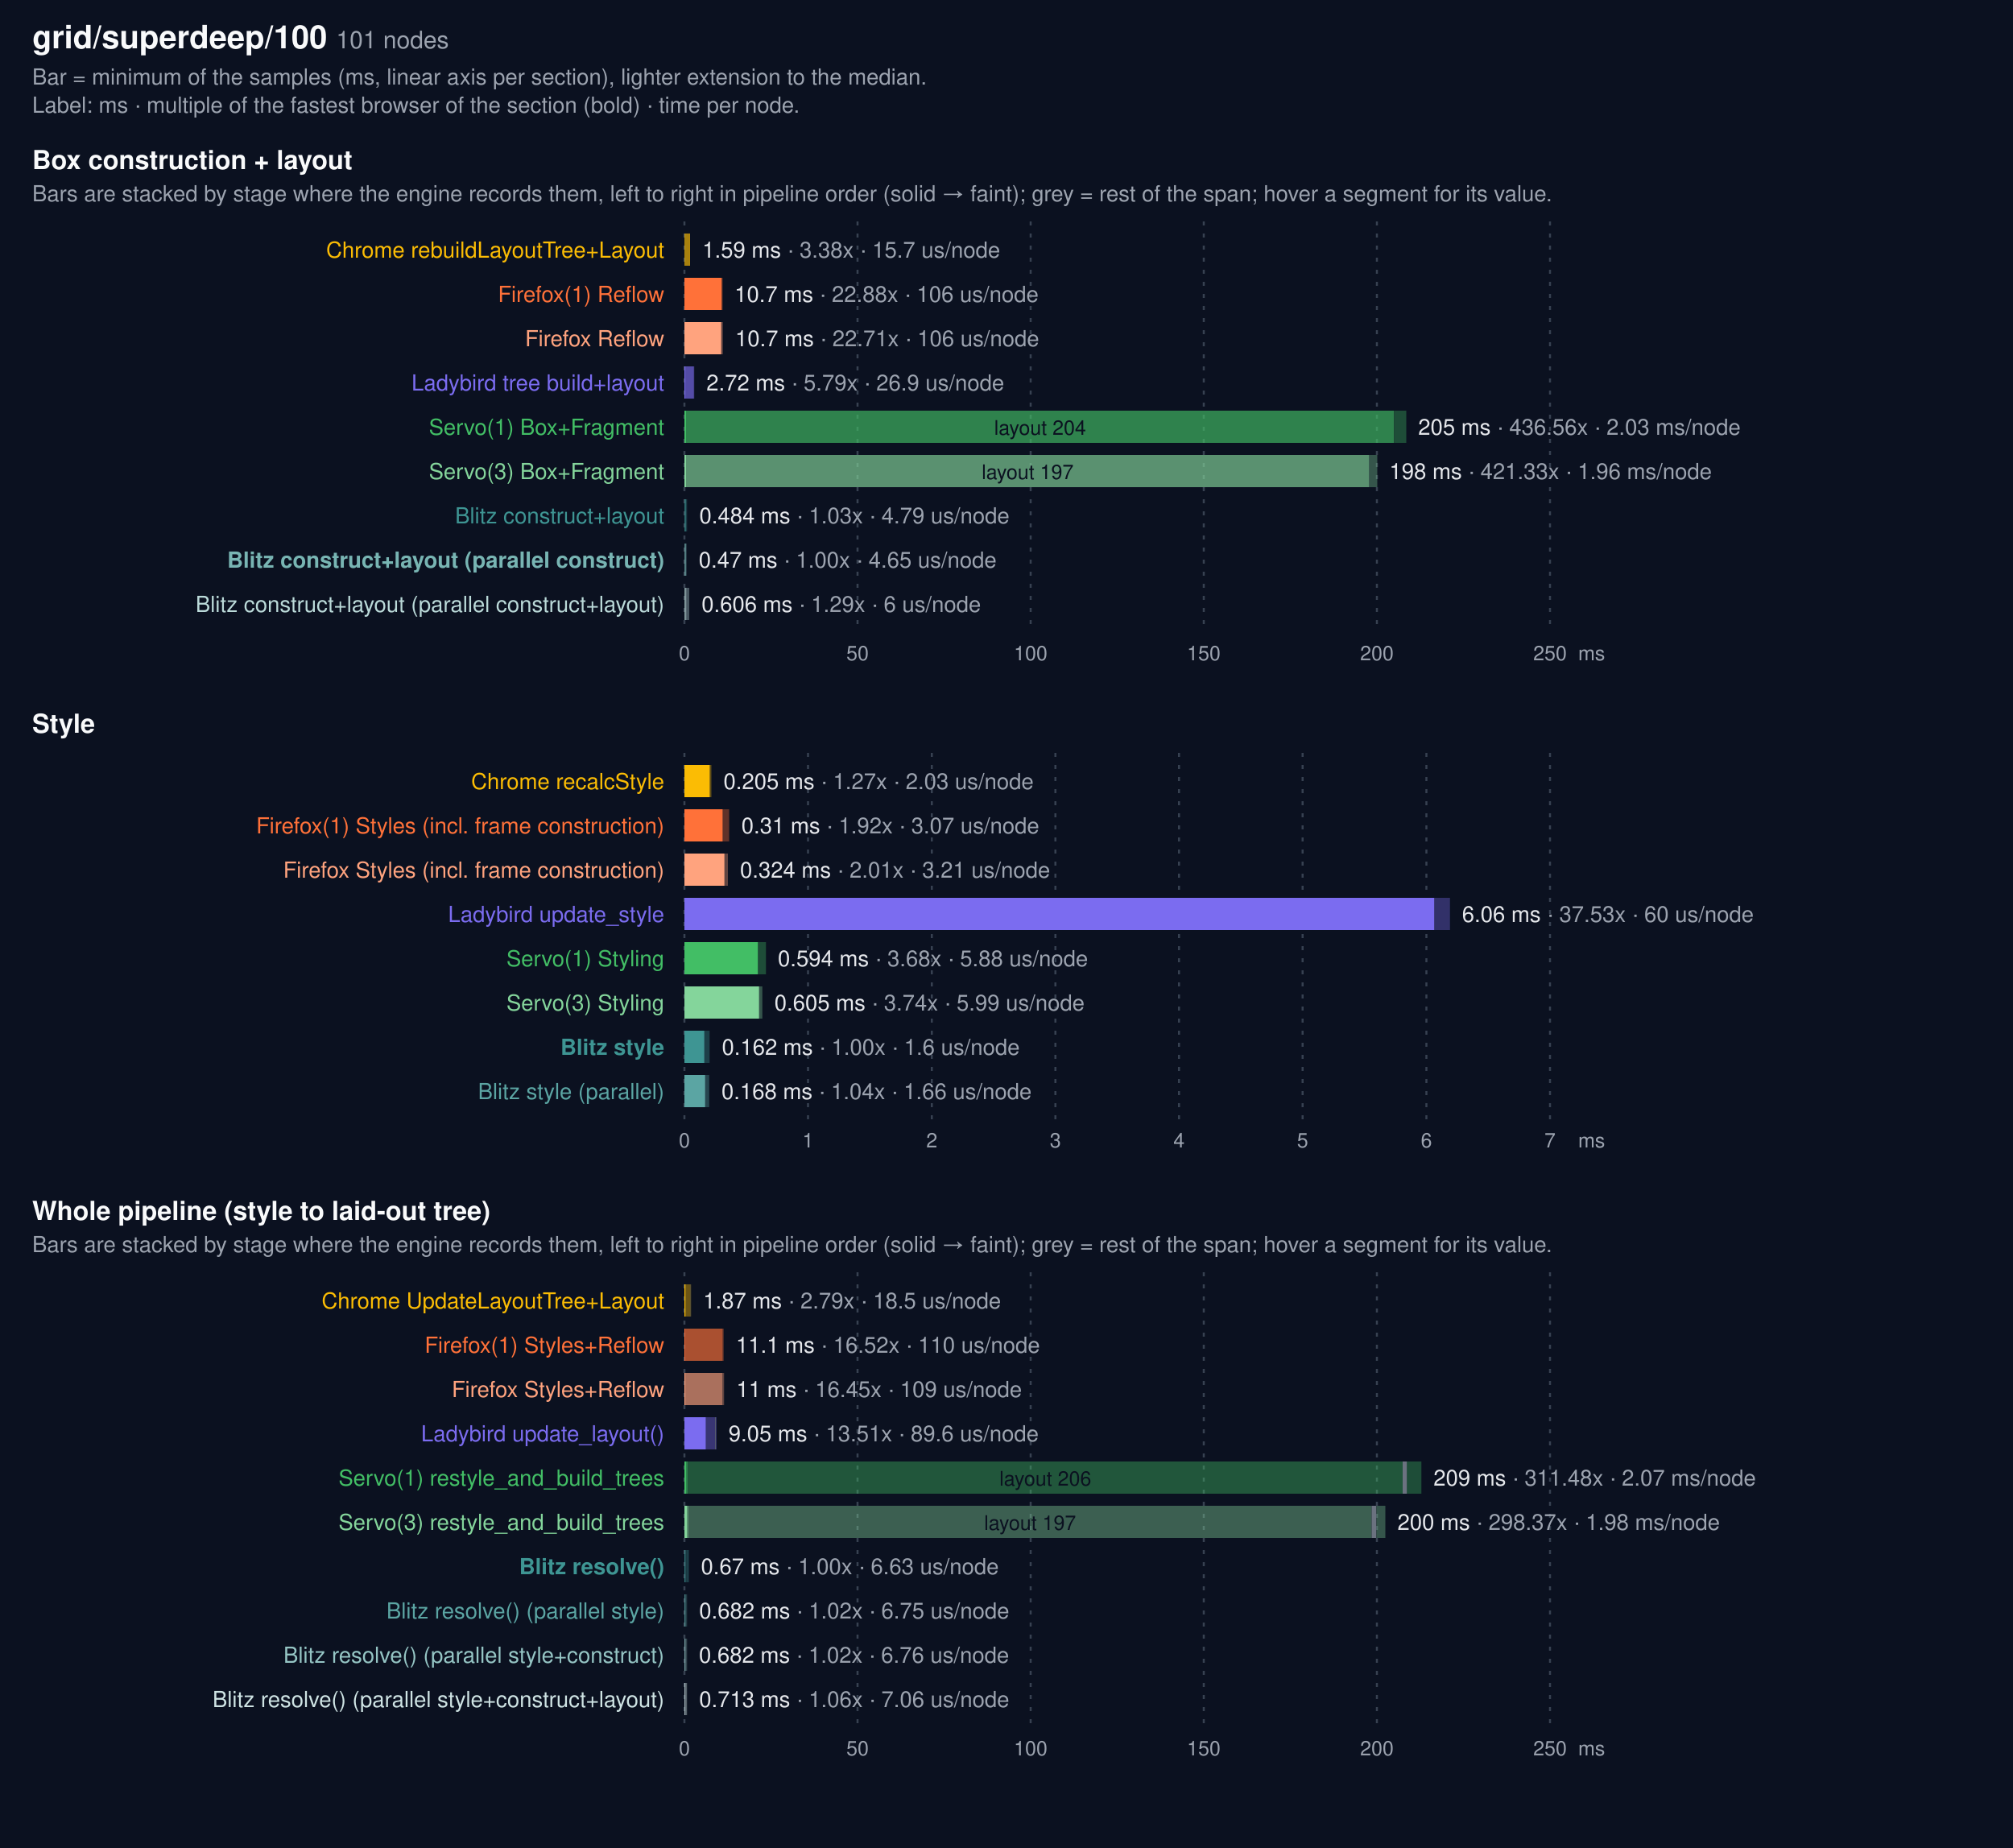
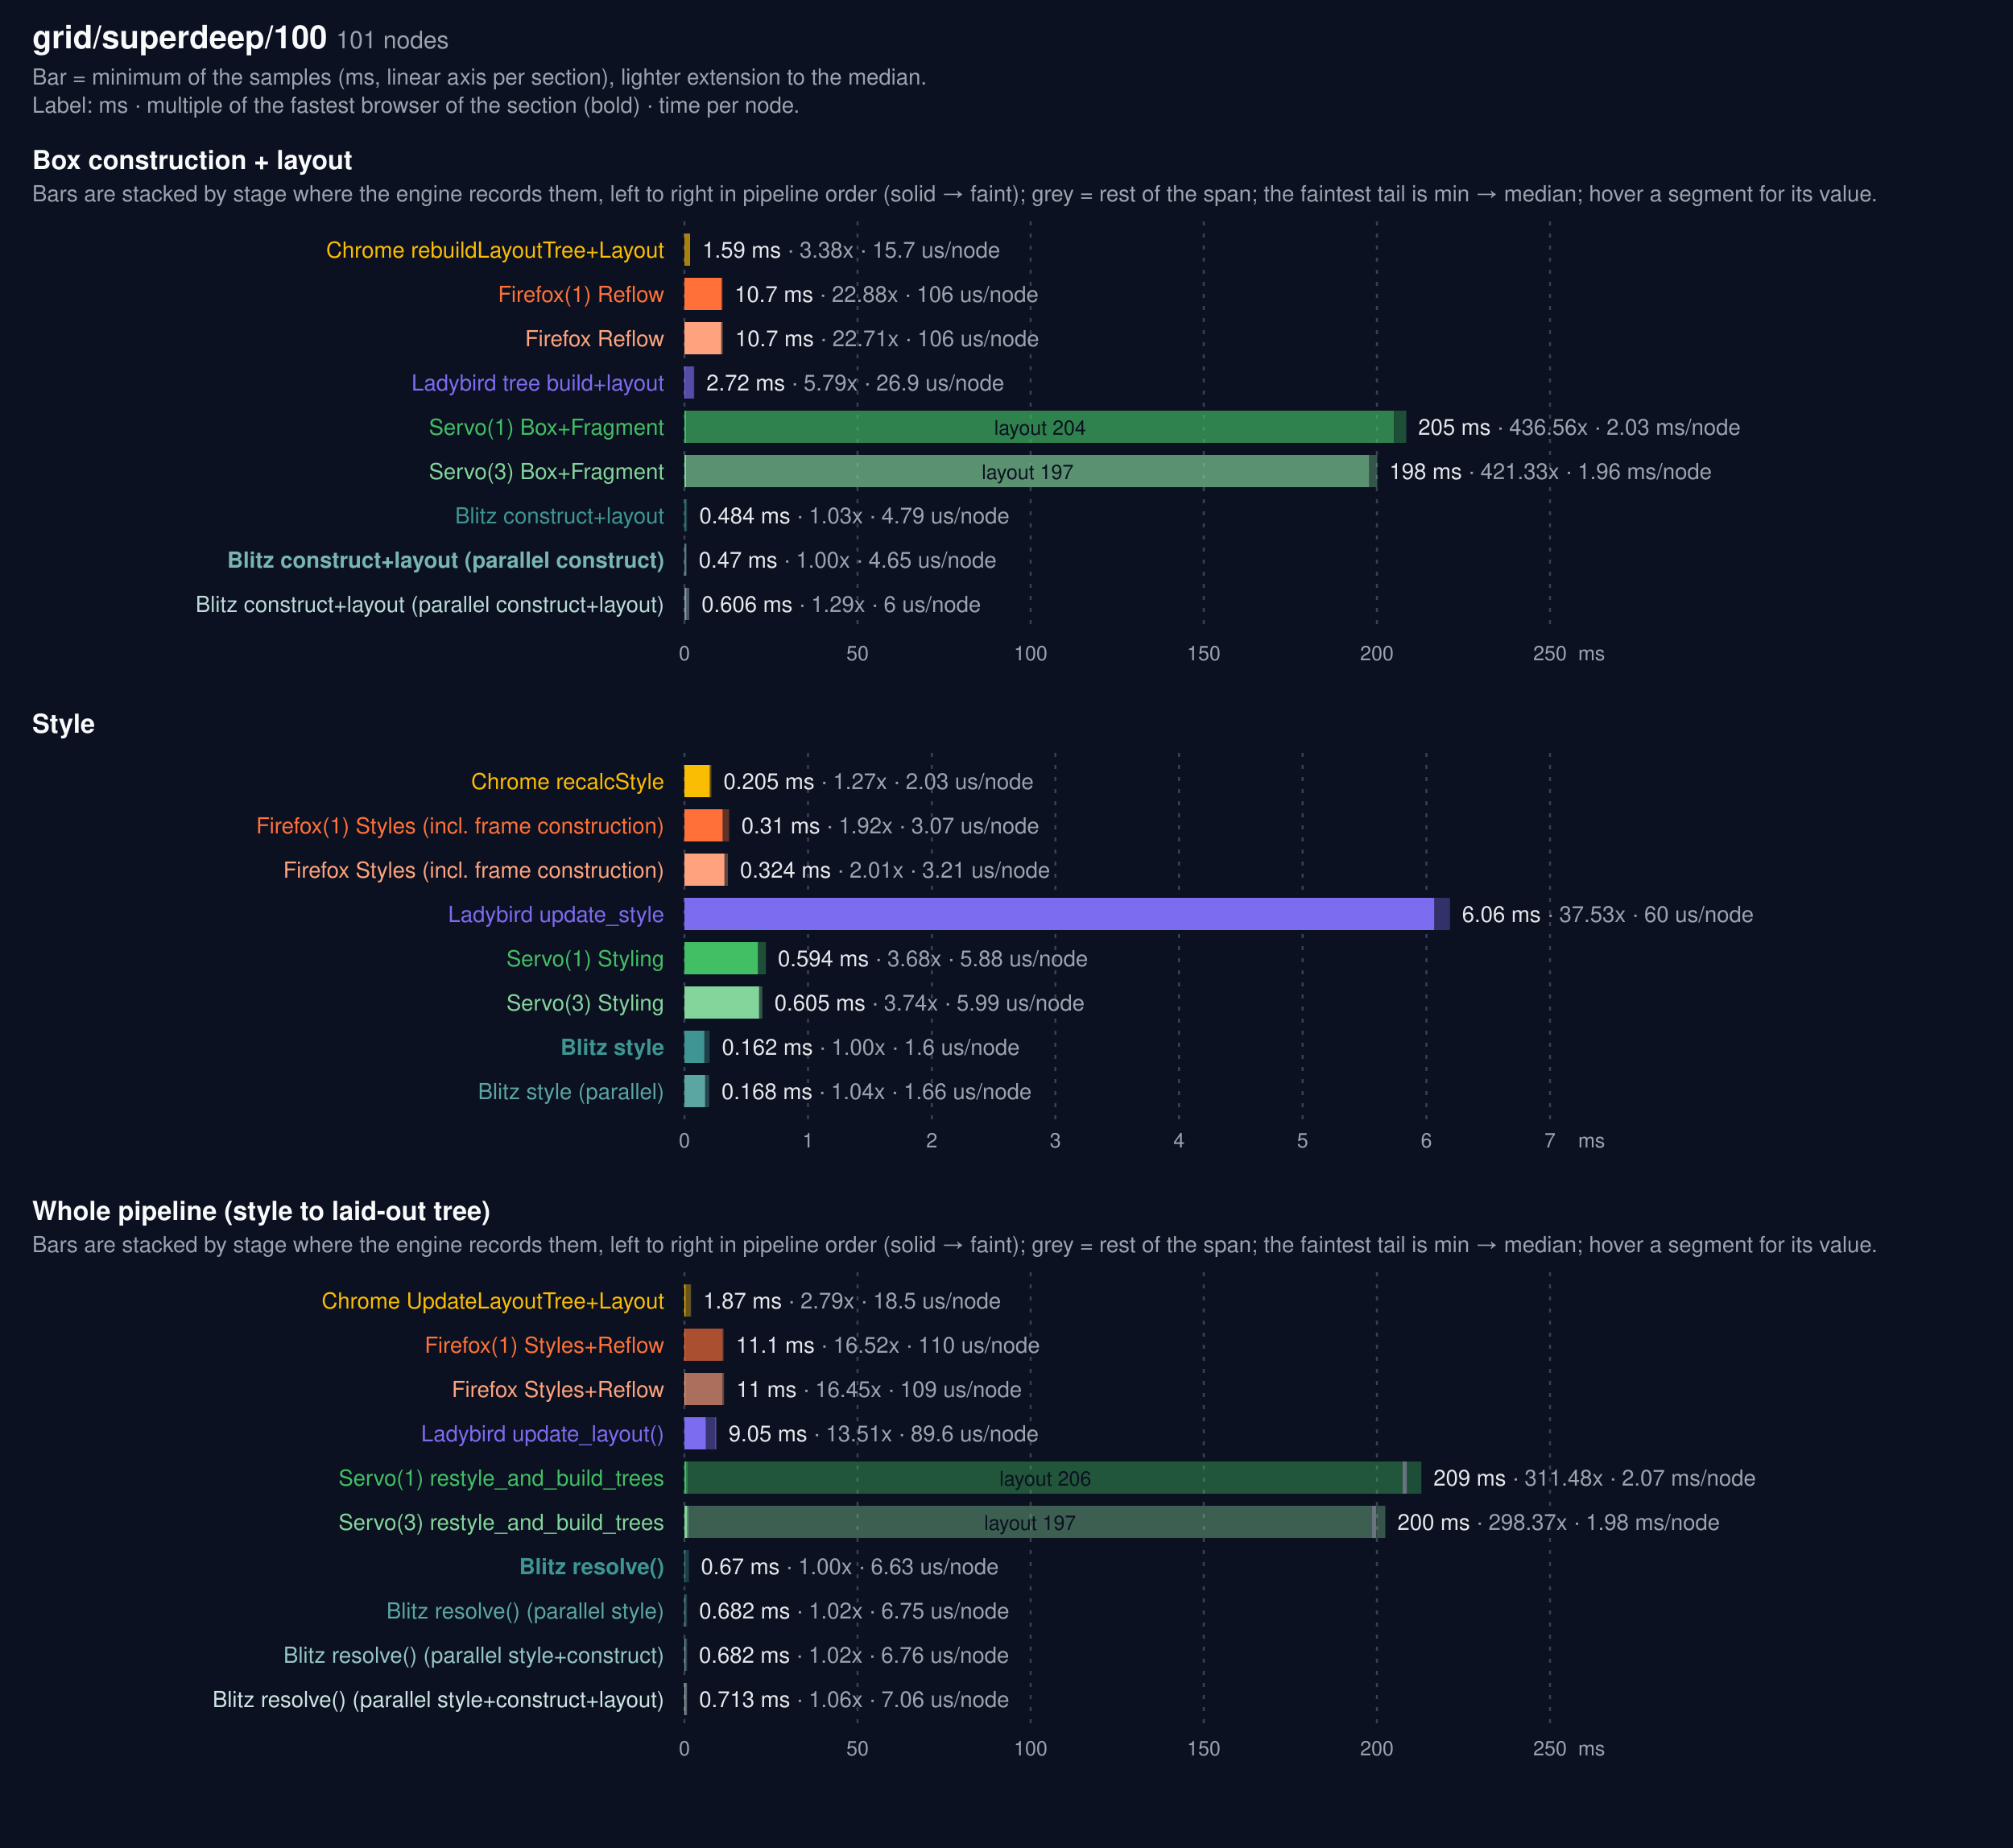
<svg xmlns="http://www.w3.org/2000/svg" width="1000" height="918" viewBox="0 0 1000 918" font-family="system-ui, -apple-system, Segoe UI, Helvetica, Arial, sans-serif">
  <rect width="1000" height="918" fill="#0b1120" />
  <text x="16" y="24" fill="#f9fafb" font-size="16" font-weight="600">grid/superdeep/100 <tspan fill="#9ca3af" font-size="12" font-weight="400">101 nodes</tspan>
  </text>
  <text x="16" y="42" fill="#9ca3af" font-size="11">Bar = minimum of the samples (ms, linear axis per section), lighter extension to the median.</text>
  <text x="16" y="56" fill="#9ca3af" font-size="11">Label: ms · multiple of the fastest browser of the section (bold) · time per node.</text>
  <text x="16" y="84" fill="#f9fafb" font-size="13" font-weight="600">Box construction + layout</text>
-   <text x="16" y="100" fill="#9ca3af" font-size="11">Bars are stacked by stage where the engine records them, left to right in pipeline order (solid → faint); grey = rest of the span; hover a segment for its value.</text>
+   <text x="16" y="100" fill="#9ca3af" font-size="11">Bars are stacked by stage where the engine records them, left to right in pipeline order (solid → faint); grey = rest of the span; the faintest tail is min → median; hover a segment for its value.</text>
  <line x1="340.0" x2="340.0" y1="110" y2="314" stroke="#374151" stroke-dasharray="2 4" />
  <text x="340.0" y="328" fill="#9ca3af" font-size="10" text-anchor="middle">0</text>
  <line x1="426.0" x2="426.0" y1="110" y2="314" stroke="#374151" stroke-dasharray="2 4" />
  <text x="426.0" y="328" fill="#9ca3af" font-size="10" text-anchor="middle">50</text>
  <line x1="512.0" x2="512.0" y1="110" y2="314" stroke="#374151" stroke-dasharray="2 4" />
  <text x="512.0" y="328" fill="#9ca3af" font-size="10" text-anchor="middle">100</text>
  <line x1="598.0" x2="598.0" y1="110" y2="314" stroke="#374151" stroke-dasharray="2 4" />
  <text x="598.0" y="328" fill="#9ca3af" font-size="10" text-anchor="middle">150</text>
  <line x1="684.0" x2="684.0" y1="110" y2="314" stroke="#374151" stroke-dasharray="2 4" />
  <text x="684.0" y="328" fill="#9ca3af" font-size="10" text-anchor="middle">200</text>
  <line x1="770.0" x2="770.0" y1="110" y2="314" stroke="#374151" stroke-dasharray="2 4" />
  <text x="770.0" y="328" fill="#9ca3af" font-size="10" text-anchor="middle">250</text>
  <text x="784" y="328" fill="#9ca3af" font-size="10">ms</text>
  <text x="330" y="128" fill="#FBBC04" font-size="11" text-anchor="end">Chrome rebuildLayoutTree+Layout</text>
  <rect x="340.0" y="116" width="0.2" height="16" fill="#FBBC04" opacity="1.0" />
  <rect x="340.2" y="116" width="2.6" height="16" fill="#FBBC04" opacity="0.65" />
  <rect x="342.7" y="116" width="0.1" height="16" fill="#FBBC04" opacity="0.35" />
  <text x="348.9" y="128" fill="#e5e7eb" font-size="11">1.59 ms <tspan fill="#9ca3af">· 3.38x · 15.7 us/node</tspan>
  </text>
  <text x="330" y="150" fill="#FF7139" font-size="11" text-anchor="end">Firefox(1) Reflow</text>
  <rect x="340" y="138" width="18.5" height="16" fill="#FF7139" />
  <rect x="358.5" y="138" width="0.5" height="16" fill="#FF7139" opacity="0.35" />
  <text x="364.9" y="150" fill="#e5e7eb" font-size="11">10.7 ms <tspan fill="#9ca3af">· 22.88x · 106 us/node</tspan>
  </text>
  <text x="330" y="172" fill="#ffa37e" font-size="11" text-anchor="end">Firefox Reflow</text>
  <rect x="340" y="160" width="18.3" height="16" fill="#ffa37e" />
  <rect x="358.3" y="160" width="0.8" height="16" fill="#ffa37e" opacity="0.35" />
  <text x="365.2" y="172" fill="#e5e7eb" font-size="11">10.7 ms <tspan fill="#9ca3af">· 22.71x · 106 us/node</tspan>
  </text>
  <text x="330" y="194" fill="#7B6CF0" font-size="11" text-anchor="end">Ladybird tree build+layout</text>
  <rect x="340.0" y="182" width="0.4" height="16" fill="#7B6CF0" opacity="1.0" />
  <rect x="340.4" y="182" width="4.3" height="16" fill="#7B6CF0" opacity="0.65" />
  <rect x="344.7" y="182" width="0.2" height="16" fill="#7B6CF0" opacity="0.35" />
  <text x="350.9" y="194" fill="#e5e7eb" font-size="11">2.72 ms <tspan fill="#9ca3af">· 5.79x · 26.9 us/node</tspan>
  </text>
  <text x="330" y="216" fill="#42BE65" font-size="11" text-anchor="end">Servo(1) Box+Fragment</text>
  <rect x="340.0" y="204" width="0.8" height="16" fill="#42BE65" opacity="1.0" />
  <rect x="340.8" y="204" width="351.7" height="16" fill="#42BE65" opacity="0.65" />
  <text x="516.7" y="216" fill="#0b1120" font-size="10" text-anchor="middle">layout 204</text>
  <rect x="692.6" y="204" width="6.0" height="16" fill="#42BE65" opacity="0.35" />
  <text x="704.5" y="216" fill="#e5e7eb" font-size="11">205 ms <tspan fill="#9ca3af">· 436.56x · 2.03 ms/node</tspan>
  </text>
  <text x="330" y="238" fill="#84d59b" font-size="11" text-anchor="end">Servo(3) Box+Fragment</text>
  <rect x="340.0" y="226" width="0.8" height="16" fill="#84d59b" opacity="1.0" />
  <rect x="340.8" y="226" width="339.4" height="16" fill="#84d59b" opacity="0.65" />
  <text x="510.5" y="238" fill="#0b1120" font-size="10" text-anchor="middle">layout 197</text>
  <rect x="680.3" y="226" width="3.9" height="16" fill="#84d59b" opacity="0.35" />
  <text x="690.2" y="238" fill="#e5e7eb" font-size="11">198 ms <tspan fill="#9ca3af">· 421.33x · 1.96 ms/node</tspan>
  </text>
  <text x="330" y="260" fill="#3E9593" font-size="11" text-anchor="end">Blitz construct+layout</text>
  <rect x="340.0" y="248" width="0.0" height="16" fill="#3E9593" opacity="1.0" />
  <rect x="340.0" y="248" width="0.8" height="16" fill="#3E9593" opacity="0.65" />
  <rect x="340.8" y="248" width="0.5" height="16" fill="#3E9593" opacity="0.35" />
  <text x="347.4" y="260" fill="#e5e7eb" font-size="11">0.484 ms <tspan fill="#9ca3af">· 1.03x · 4.79 us/node</tspan>
  </text>
  <text x="330" y="282" fill="#78b5b3" font-size="11" text-anchor="end" font-weight="700">Blitz construct+layout (parallel construct)</text>
  <rect x="340.0" y="270" width="0.0" height="16" fill="#78b5b3" opacity="1.0" />
  <rect x="340.0" y="270" width="0.8" height="16" fill="#78b5b3" opacity="0.65" />
  <rect x="340.8" y="270" width="0.3" height="16" fill="#78b5b3" opacity="0.35" />
  <text x="347.1" y="282" fill="#e5e7eb" font-size="11">0.47 ms <tspan fill="#9ca3af">· 1.00x · 4.65 us/node</tspan>
  </text>
  <text x="330" y="304" fill="#bbdad9" font-size="11" text-anchor="end">Blitz construct+layout (parallel construct+layout)</text>
  <rect x="340.0" y="292" width="0.0" height="16" fill="#bbdad9" opacity="1.0" />
  <rect x="340.0" y="292" width="1.0" height="16" fill="#bbdad9" opacity="0.65" />
  <rect x="341.0" y="292" width="1.4" height="16" fill="#bbdad9" opacity="0.35" />
  <text x="348.5" y="304" fill="#e5e7eb" font-size="11">0.606 ms <tspan fill="#9ca3af">· 1.29x · 6 us/node</tspan>
  </text>
  <text x="16" y="364" fill="#f9fafb" font-size="13" font-weight="600">Style</text>
  <line x1="340.0" x2="340.0" y1="374" y2="556" stroke="#374151" stroke-dasharray="2 4" />
  <text x="340.0" y="570" fill="#9ca3af" font-size="10" text-anchor="middle">0</text>
  <line x1="401.4" x2="401.4" y1="374" y2="556" stroke="#374151" stroke-dasharray="2 4" />
  <text x="401.4" y="570" fill="#9ca3af" font-size="10" text-anchor="middle">1</text>
  <line x1="462.9" x2="462.9" y1="374" y2="556" stroke="#374151" stroke-dasharray="2 4" />
  <text x="462.9" y="570" fill="#9ca3af" font-size="10" text-anchor="middle">2</text>
  <line x1="524.3" x2="524.3" y1="374" y2="556" stroke="#374151" stroke-dasharray="2 4" />
  <text x="524.3" y="570" fill="#9ca3af" font-size="10" text-anchor="middle">3</text>
  <line x1="585.7" x2="585.7" y1="374" y2="556" stroke="#374151" stroke-dasharray="2 4" />
  <text x="585.7" y="570" fill="#9ca3af" font-size="10" text-anchor="middle">4</text>
  <line x1="647.1" x2="647.1" y1="374" y2="556" stroke="#374151" stroke-dasharray="2 4" />
  <text x="647.1" y="570" fill="#9ca3af" font-size="10" text-anchor="middle">5</text>
  <line x1="708.6" x2="708.6" y1="374" y2="556" stroke="#374151" stroke-dasharray="2 4" />
  <text x="708.6" y="570" fill="#9ca3af" font-size="10" text-anchor="middle">6</text>
  <line x1="770.0" x2="770.0" y1="374" y2="556" stroke="#374151" stroke-dasharray="2 4" />
  <text x="770.0" y="570" fill="#9ca3af" font-size="10" text-anchor="middle">7</text>
  <text x="784" y="570" fill="#9ca3af" font-size="10">ms</text>
  <text x="330" y="392" fill="#FBBC04" font-size="11" text-anchor="end">Chrome recalcStyle</text>
  <rect x="340" y="380" width="12.6" height="16" fill="#FBBC04" />
  <rect x="352.6" y="380" width="0.8" height="16" fill="#FBBC04" opacity="0.35" />
  <text x="359.4" y="392" fill="#e5e7eb" font-size="11">0.205 ms <tspan fill="#9ca3af">· 1.27x · 2.03 us/node</tspan>
  </text>
  <text x="330" y="414" fill="#FF7139" font-size="11" text-anchor="end">Firefox(1) Styles (incl. frame construction)</text>
  <rect x="340" y="402" width="19.0" height="16" fill="#FF7139" />
  <rect x="359.0" y="402" width="3.2" height="16" fill="#FF7139" opacity="0.35" />
  <text x="368.3" y="414" fill="#e5e7eb" font-size="11">0.31 ms <tspan fill="#9ca3af">· 1.92x · 3.07 us/node</tspan>
  </text>
  <text x="330" y="436" fill="#ffa37e" font-size="11" text-anchor="end">Firefox Styles (incl. frame construction)</text>
  <rect x="340" y="424" width="19.9" height="16" fill="#ffa37e" />
  <rect x="359.9" y="424" width="1.7" height="16" fill="#ffa37e" opacity="0.35" />
  <text x="367.6" y="436" fill="#e5e7eb" font-size="11">0.324 ms <tspan fill="#9ca3af">· 2.01x · 3.21 us/node</tspan>
  </text>
  <text x="330" y="458" fill="#7B6CF0" font-size="11" text-anchor="end">Ladybird update_style</text>
  <rect x="340" y="446" width="372.5" height="16" fill="#7B6CF0" />
  <rect x="712.5" y="446" width="7.8" height="16" fill="#7B6CF0" opacity="0.35" />
  <text x="726.3" y="458" fill="#e5e7eb" font-size="11">6.06 ms <tspan fill="#9ca3af">· 37.53x · 60 us/node</tspan>
  </text>
  <text x="330" y="480" fill="#42BE65" font-size="11" text-anchor="end">Servo(1) Styling</text>
  <rect x="340" y="468" width="36.5" height="16" fill="#42BE65" />
  <rect x="376.5" y="468" width="4.0" height="16" fill="#42BE65" opacity="0.35" />
  <text x="386.4" y="480" fill="#e5e7eb" font-size="11">0.594 ms <tspan fill="#9ca3af">· 3.68x · 5.88 us/node</tspan>
  </text>
  <text x="330" y="502" fill="#84d59b" font-size="11" text-anchor="end">Servo(3) Styling</text>
  <rect x="340" y="490" width="37.1" height="16" fill="#84d59b" />
  <rect x="377.1" y="490" width="1.6" height="16" fill="#84d59b" opacity="0.35" />
  <text x="384.7" y="502" fill="#e5e7eb" font-size="11">0.605 ms <tspan fill="#9ca3af">· 3.74x · 5.99 us/node</tspan>
  </text>
  <text x="330" y="524" fill="#3E9593" font-size="11" text-anchor="end" font-weight="700">Blitz style</text>
  <rect x="340" y="512" width="9.9" height="16" fill="#3E9593" />
  <rect x="349.9" y="512" width="2.6" height="16" fill="#3E9593" opacity="0.35" />
  <text x="358.6" y="524" fill="#e5e7eb" font-size="11">0.162 ms <tspan fill="#9ca3af">· 1.00x · 1.6 us/node</tspan>
  </text>
  <text x="330" y="546" fill="#5ba5a3" font-size="11" text-anchor="end">Blitz style (parallel)</text>
  <rect x="340" y="534" width="10.3" height="16" fill="#5ba5a3" />
  <rect x="350.3" y="534" width="2.0" height="16" fill="#5ba5a3" opacity="0.35" />
  <text x="358.4" y="546" fill="#e5e7eb" font-size="11">0.168 ms <tspan fill="#9ca3af">· 1.04x · 1.66 us/node</tspan>
  </text>
  <text x="16" y="606" fill="#f9fafb" font-size="13" font-weight="600">Whole pipeline (style to laid-out tree)</text>
-   <text x="16" y="622" fill="#9ca3af" font-size="11">Bars are stacked by stage where the engine records them, left to right in pipeline order (solid → faint); grey = rest of the span; hover a segment for its value.</text>
+   <text x="16" y="622" fill="#9ca3af" font-size="11">Bars are stacked by stage where the engine records them, left to right in pipeline order (solid → faint); grey = rest of the span; the faintest tail is min → median; hover a segment for its value.</text>
  <line x1="340.0" x2="340.0" y1="632" y2="858" stroke="#374151" stroke-dasharray="2 4" />
  <text x="340.0" y="872" fill="#9ca3af" font-size="10" text-anchor="middle">0</text>
  <line x1="426.0" x2="426.0" y1="632" y2="858" stroke="#374151" stroke-dasharray="2 4" />
  <text x="426.0" y="872" fill="#9ca3af" font-size="10" text-anchor="middle">50</text>
  <line x1="512.0" x2="512.0" y1="632" y2="858" stroke="#374151" stroke-dasharray="2 4" />
  <text x="512.0" y="872" fill="#9ca3af" font-size="10" text-anchor="middle">100</text>
  <line x1="598.0" x2="598.0" y1="632" y2="858" stroke="#374151" stroke-dasharray="2 4" />
  <text x="598.0" y="872" fill="#9ca3af" font-size="10" text-anchor="middle">150</text>
  <line x1="684.0" x2="684.0" y1="632" y2="858" stroke="#374151" stroke-dasharray="2 4" />
  <text x="684.0" y="872" fill="#9ca3af" font-size="10" text-anchor="middle">200</text>
  <line x1="770.0" x2="770.0" y1="632" y2="858" stroke="#374151" stroke-dasharray="2 4" />
  <text x="770.0" y="872" fill="#9ca3af" font-size="10" text-anchor="middle">250</text>
  <text x="784" y="872" fill="#9ca3af" font-size="10">ms</text>
  <text x="330" y="650" fill="#FBBC04" font-size="11" text-anchor="end">Chrome UpdateLayoutTree+Layout</text>
  <rect x="340.0" y="638" width="0.4" height="16" fill="#FBBC04" opacity="1.0" />
  <rect x="340.4" y="638" width="0.2" height="16" fill="#FBBC04" opacity="0.65" />
  <rect x="340.5" y="638" width="2.6" height="16" fill="#FBBC04" opacity="0.4" />
  <rect x="343.1" y="638" width="0.1" height="16" fill="#6b7280" opacity="1.0" />
  <rect x="343.2" y="638" width="0.1" height="16" fill="#FBBC04" opacity="0.35" />
  <text x="349.3" y="650" fill="#e5e7eb" font-size="11">1.87 ms <tspan fill="#9ca3af">· 2.79x · 18.5 us/node</tspan>
  </text>
  <text x="330" y="672" fill="#FF7139" font-size="11" text-anchor="end">Firefox(1) Styles+Reflow</text>
  <rect x="340.0" y="660" width="0.5" height="16" fill="#FF7139" opacity="1.0" />
  <rect x="340.5" y="660" width="18.5" height="16" fill="#FF7139" opacity="0.65" />
  <rect x="359.0" y="660" width="0.5" height="16" fill="#FF7139" opacity="0.35" />
  <text x="365.6" y="672" fill="#e5e7eb" font-size="11">11.1 ms <tspan fill="#9ca3af">· 16.52x · 110 us/node</tspan>
  </text>
  <text x="330" y="694" fill="#ffa37e" font-size="11" text-anchor="end">Firefox Styles+Reflow</text>
  <rect x="340.0" y="682" width="0.6" height="16" fill="#ffa37e" opacity="1.0" />
  <rect x="340.6" y="682" width="18.3" height="16" fill="#ffa37e" opacity="0.65" />
  <rect x="358.9" y="682" width="0.8" height="16" fill="#ffa37e" opacity="0.35" />
  <text x="365.8" y="694" fill="#e5e7eb" font-size="11">11 ms <tspan fill="#9ca3af">· 16.45x · 109 us/node</tspan>
  </text>
  <text x="330" y="716" fill="#7B6CF0" font-size="11" text-anchor="end">Ladybird update_layout()</text>
  <rect x="340.0" y="704" width="10.4" height="16" fill="#7B6CF0" opacity="1.0" />
  <rect x="350.4" y="704" width="0.4" height="16" fill="#7B6CF0" opacity="0.65" />
  <rect x="350.8" y="704" width="4.5" height="16" fill="#7B6CF0" opacity="0.4" />
  <rect x="355.3" y="704" width="0.3" height="16" fill="#6b7280" opacity="1.0" />
  <rect x="355.6" y="704" width="0.4" height="16" fill="#7B6CF0" opacity="0.35" />
  <text x="361.9" y="716" fill="#e5e7eb" font-size="11">9.05 ms <tspan fill="#9ca3af">· 13.51x · 89.6 us/node</tspan>
  </text>
  <text x="330" y="738" fill="#42BE65" font-size="11" text-anchor="end">Servo(1) restyle_and_build_trees</text>
  <rect x="340.0" y="726" width="1.0" height="16" fill="#42BE65" opacity="1.0" />
  <rect x="341.0" y="726" width="0.8" height="16" fill="#42BE65" opacity="0.65" />
  <rect x="341.9" y="726" width="354.9" height="16" fill="#42BE65" opacity="0.4" />
  <text x="519.3" y="738" fill="#0b1120" font-size="10" text-anchor="middle">layout 206</text>
  <rect x="696.8" y="726" width="2.1" height="16" fill="#6b7280" opacity="1.0" />
  <rect x="698.9" y="726" width="7.2" height="16" fill="#42BE65" opacity="0.35" />
  <text x="712.1" y="738" fill="#e5e7eb" font-size="11">209 ms <tspan fill="#9ca3af">· 311.48x · 2.07 ms/node</tspan>
  </text>
  <text x="330" y="760" fill="#84d59b" font-size="11" text-anchor="end">Servo(3) restyle_and_build_trees</text>
  <rect x="340.0" y="748" width="1.2" height="16" fill="#84d59b" opacity="1.0" />
  <rect x="341.2" y="748" width="0.8" height="16" fill="#84d59b" opacity="0.65" />
  <rect x="342.0" y="748" width="339.4" height="16" fill="#84d59b" opacity="0.4" />
  <text x="511.7" y="760" fill="#0b1120" font-size="10" text-anchor="middle">layout 197</text>
  <rect x="681.4" y="748" width="2.3" height="16" fill="#6b7280" opacity="1.0" />
  <rect x="683.8" y="748" width="4.4" height="16" fill="#84d59b" opacity="0.35" />
  <text x="694.2" y="760" fill="#e5e7eb" font-size="11">200 ms <tspan fill="#9ca3af">· 298.37x · 1.98 ms/node</tspan>
  </text>
  <text x="330" y="782" fill="#3E9593" font-size="11" text-anchor="end" font-weight="700">Blitz resolve()</text>
  <rect x="340.0" y="770" width="0.3" height="16" fill="#3E9593" opacity="1.0" />
  <rect x="340.3" y="770" width="0.0" height="16" fill="#3E9593" opacity="0.65" />
  <rect x="340.3" y="770" width="0.8" height="16" fill="#3E9593" opacity="0.4" />
  <rect x="341.1" y="770" width="0.0" height="16" fill="#6b7280" opacity="1.0" />
  <rect x="341.2" y="770" width="1.0" height="16" fill="#3E9593" opacity="0.35" />
  <text x="348.2" y="782" fill="#e5e7eb" font-size="11">0.67 ms <tspan fill="#9ca3af">· 1.00x · 6.63 us/node</tspan>
  </text>
  <text x="330" y="804" fill="#5ba5a3" font-size="11" text-anchor="end">Blitz resolve() (parallel style)</text>
  <rect x="340.0" y="792" width="0.3" height="16" fill="#5ba5a3" opacity="1.0" />
  <rect x="340.3" y="792" width="0.0" height="16" fill="#5ba5a3" opacity="0.65" />
  <rect x="340.3" y="792" width="0.8" height="16" fill="#5ba5a3" opacity="0.4" />
  <rect x="341.1" y="792" width="0.0" height="16" fill="#6b7280" opacity="1.0" />
  <rect x="341.2" y="792" width="0.1" height="16" fill="#5ba5a3" opacity="0.35" />
  <text x="347.3" y="804" fill="#e5e7eb" font-size="11">0.682 ms <tspan fill="#9ca3af">· 1.02x · 6.75 us/node</tspan>
  </text>
  <text x="330" y="826" fill="#95c5c4" font-size="11" text-anchor="end">Blitz resolve() (parallel style+construct)</text>
  <rect x="340.0" y="814" width="0.3" height="16" fill="#95c5c4" opacity="1.0" />
  <rect x="340.3" y="814" width="0.0" height="16" fill="#95c5c4" opacity="0.65" />
  <rect x="340.3" y="814" width="0.8" height="16" fill="#95c5c4" opacity="0.4" />
  <rect x="341.1" y="814" width="0.0" height="16" fill="#6b7280" opacity="1.0" />
  <rect x="341.2" y="814" width="0.1" height="16" fill="#95c5c4" opacity="0.35" />
  <text x="347.2" y="826" fill="#e5e7eb" font-size="11">0.682 ms <tspan fill="#9ca3af">· 1.02x · 6.76 us/node</tspan>
  </text>
  <text x="330" y="848" fill="#cfe4e4" font-size="11" text-anchor="end">Blitz resolve() (parallel style+construct+layout)</text>
  <rect x="340.0" y="836" width="0.3" height="16" fill="#cfe4e4" opacity="1.0" />
  <rect x="340.3" y="836" width="0.0" height="16" fill="#cfe4e4" opacity="0.65" />
  <rect x="340.3" y="836" width="0.9" height="16" fill="#cfe4e4" opacity="0.4" />
  <rect x="341.2" y="836" width="0.0" height="16" fill="#6b7280" opacity="1.0" />
  <rect x="341.2" y="836" width="0.1" height="16" fill="#cfe4e4" opacity="0.35" />
  <text x="347.3" y="848" fill="#e5e7eb" font-size="11">0.713 ms <tspan fill="#9ca3af">· 1.06x · 7.06 us/node</tspan>
  </text>
</svg>
